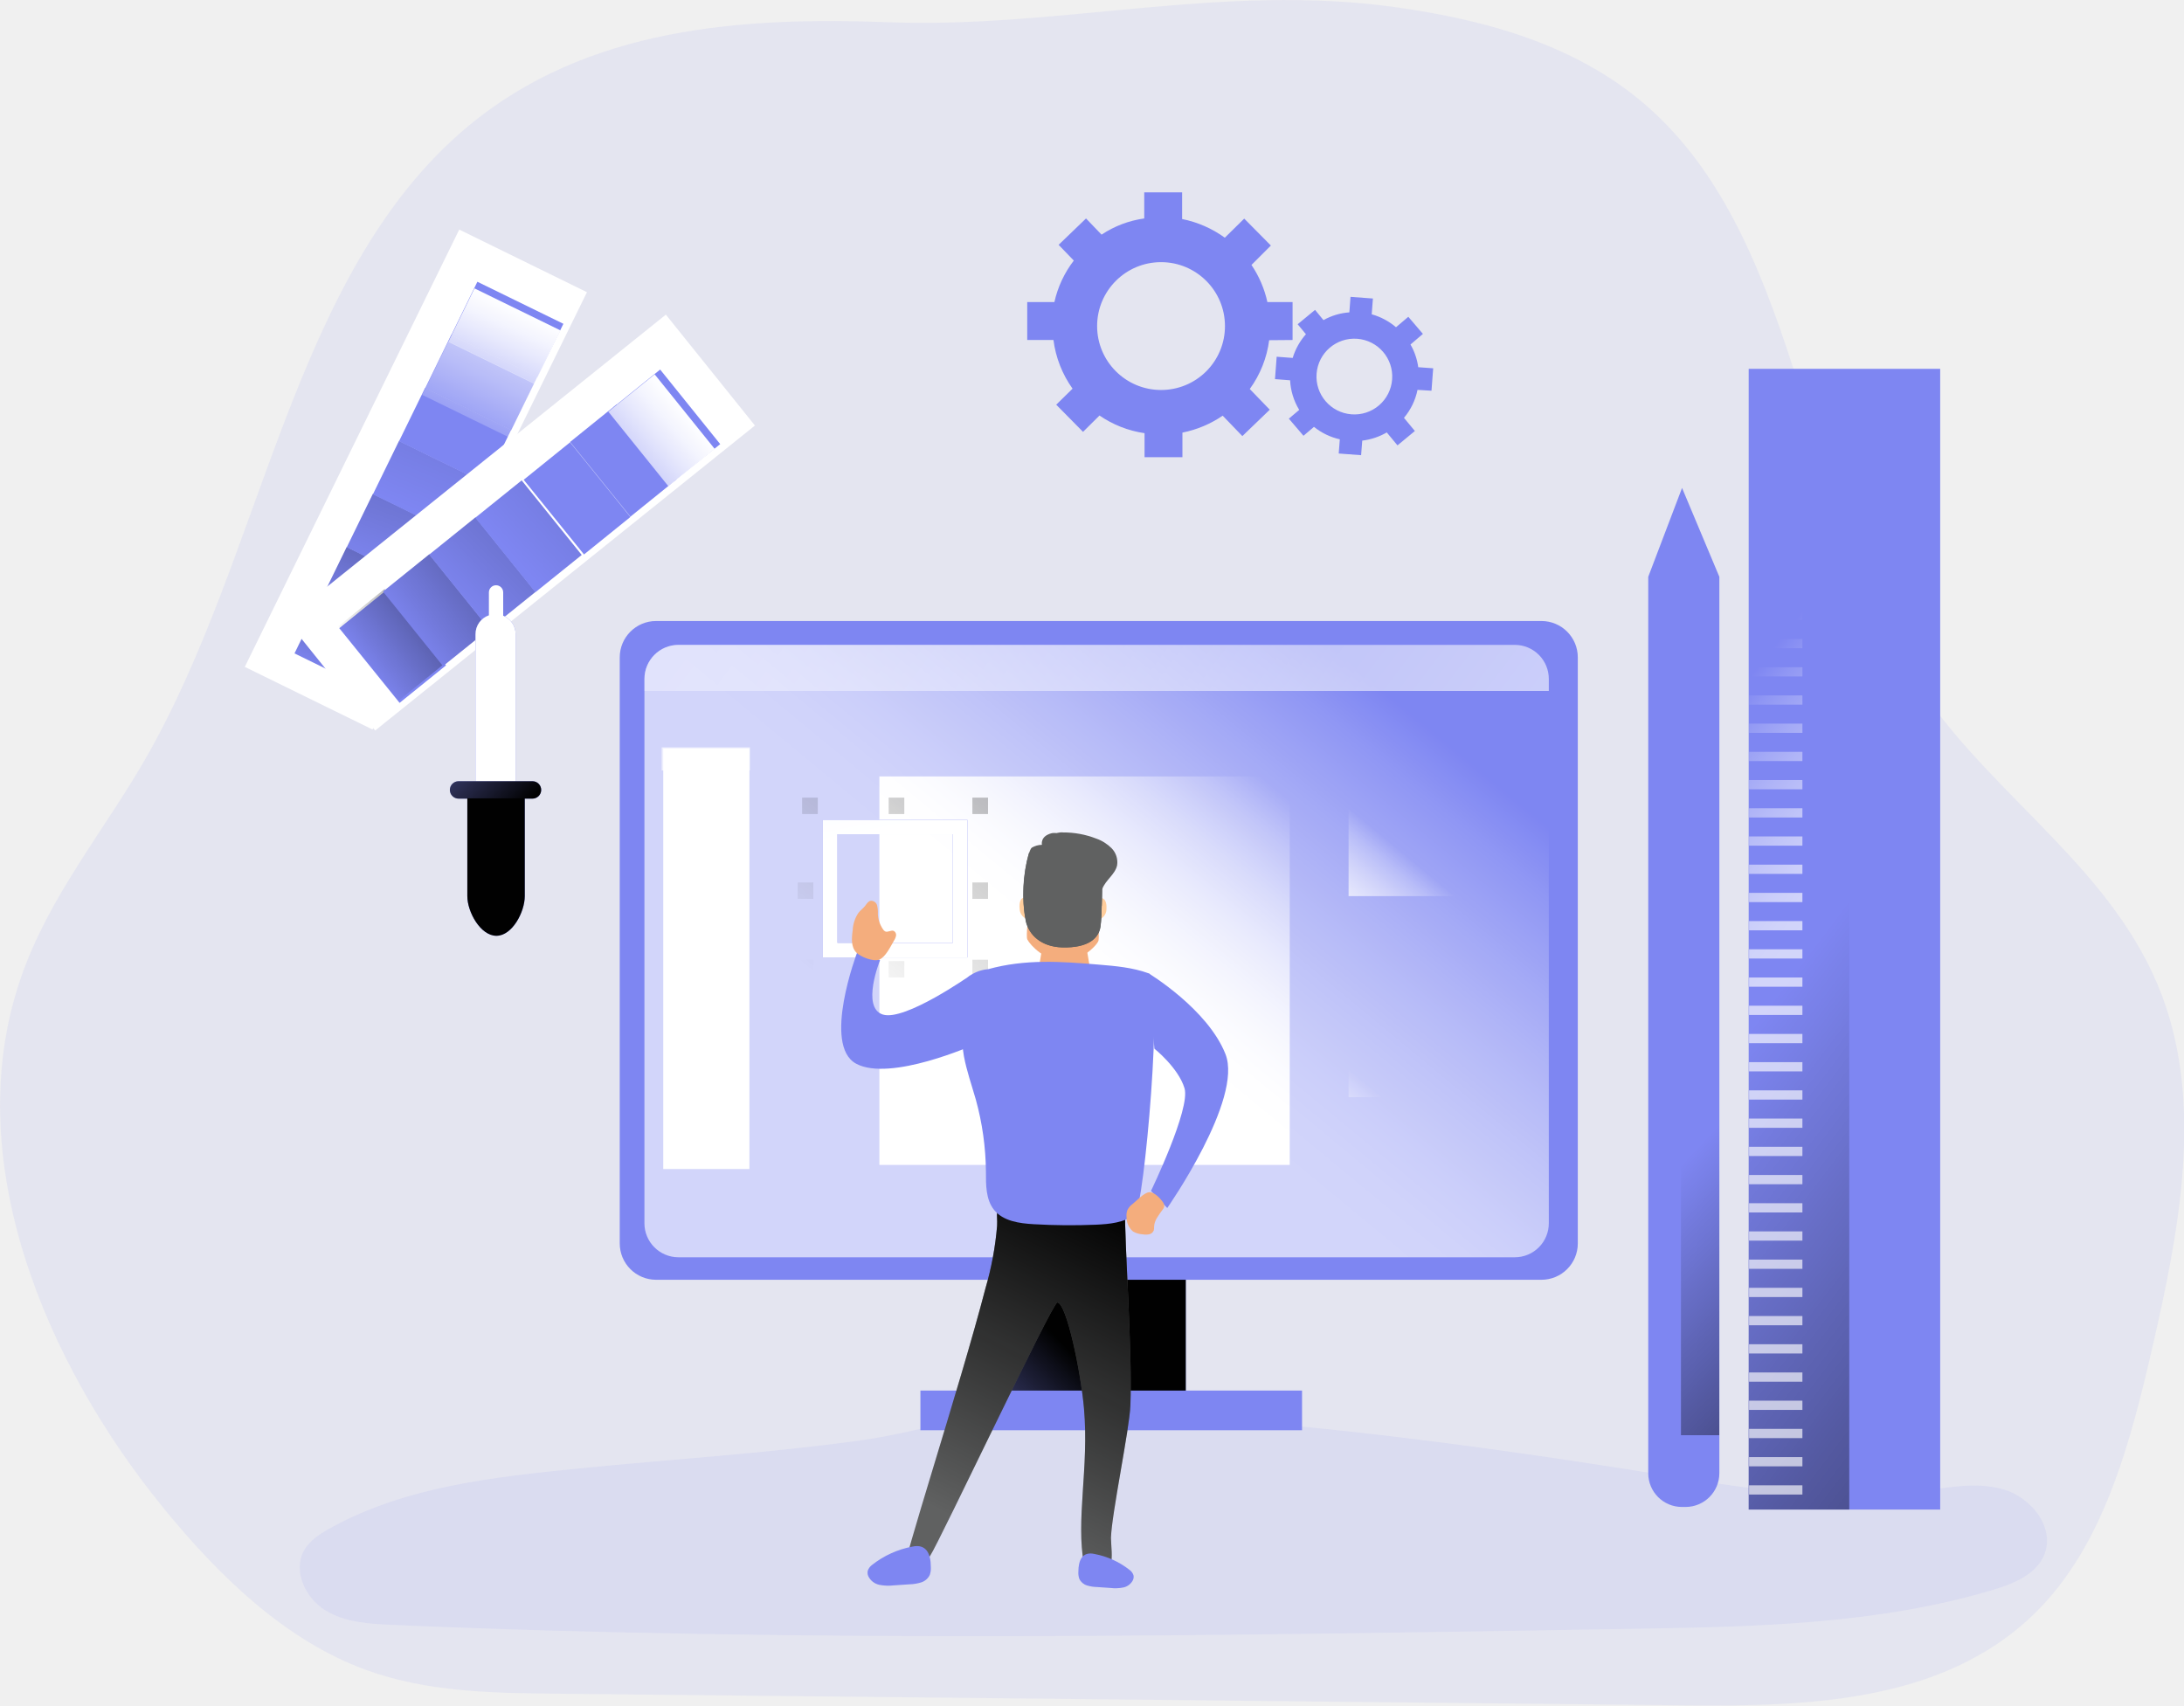
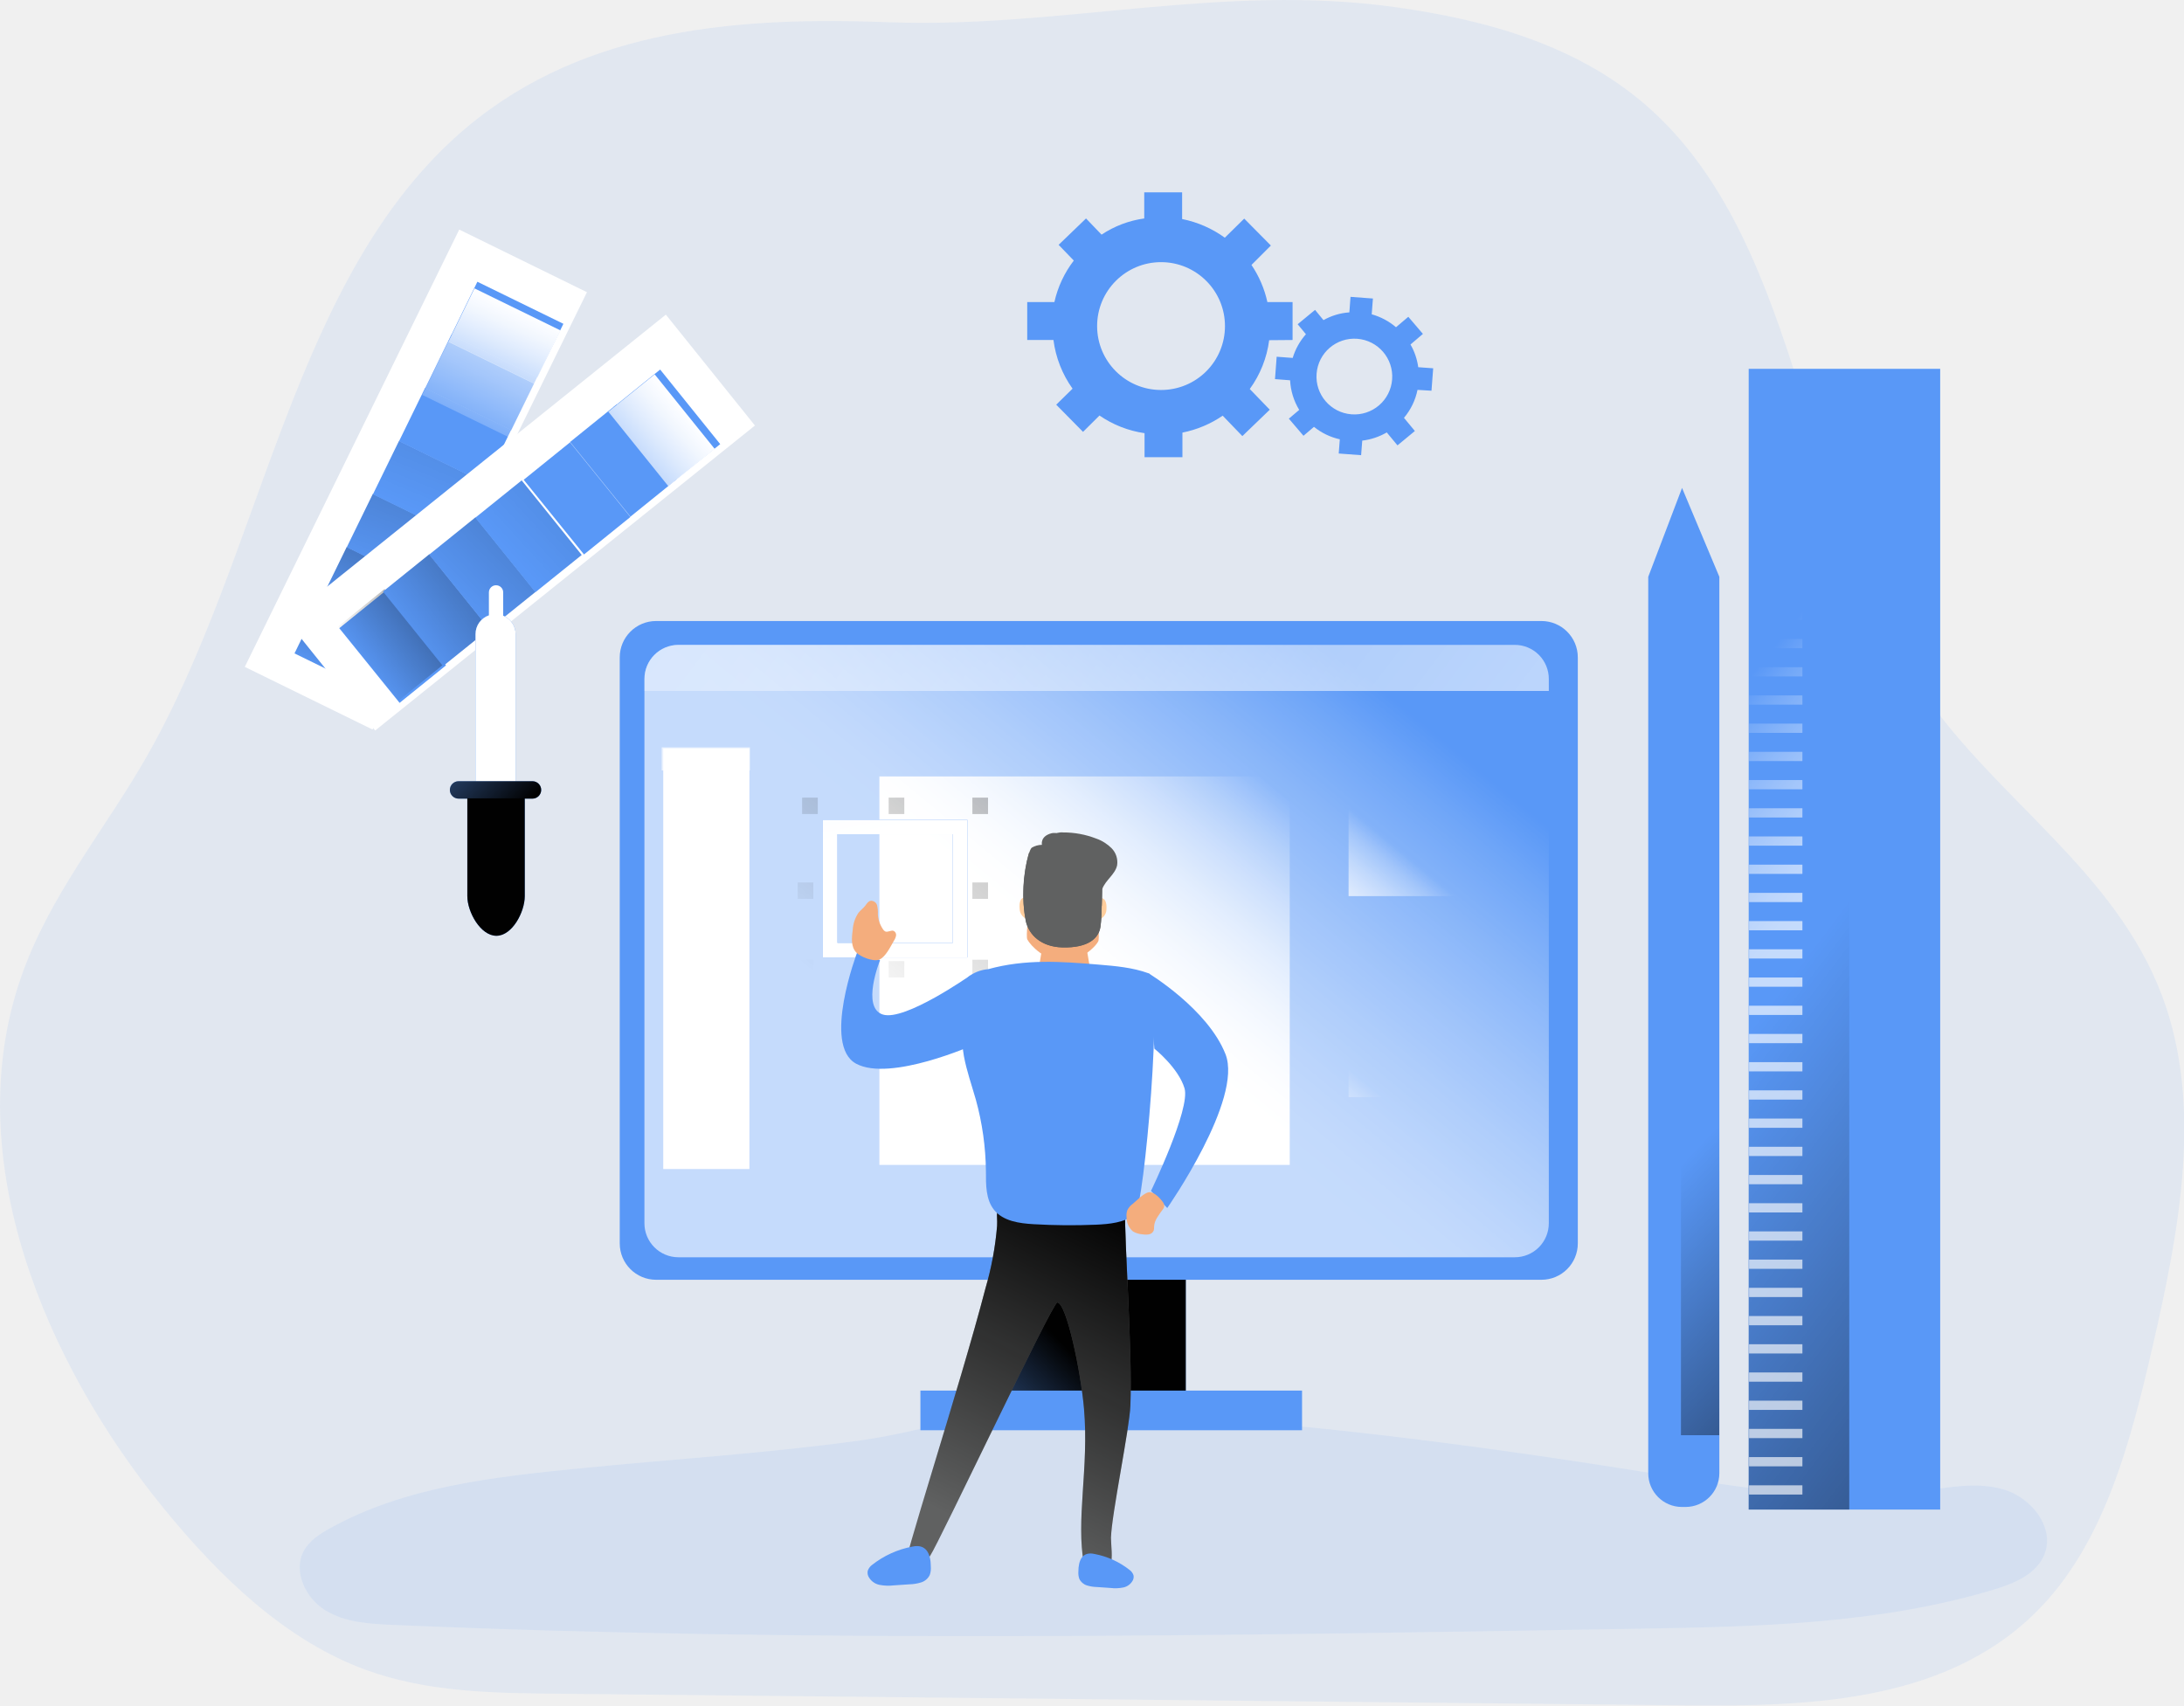
<svg xmlns="http://www.w3.org/2000/svg" xmlns:xlink="http://www.w3.org/1999/xlink" data-name="Layer 1" viewBox="0 0 562.72 439.42">
  <defs>
    <linearGradient id="a" x1="91.19" y1="302.68" x2="146" y2="261.27" gradientTransform="rotate(38.84 242.587 236.49)" gradientUnits="userSpaceOnUse">
      <stop offset="0" stop-color="#010101" stop-opacity="0" />
      <stop offset=".95" stop-color="#010101" />
    </linearGradient>
    <linearGradient id="d" x1="101.96" y1="293.8" x2="180.55" y2="236.35" gradientTransform="rotate(38.84 257.776 217.566)" xlink:href="#a" />
    <linearGradient id="e" x1="114.75" y1="285.62" x2="230.53" y2="172.13" gradientTransform="rotate(38.84 272.97 198.656)" xlink:href="#a" />
    <linearGradient id="c" x1="129.85" y1="272.66" x2="302.91" y2="113.71" gradientTransform="rotate(38.84 288.164 179.745)" gradientUnits="userSpaceOnUse">
      <stop offset="0" stop-color="#010101" stop-opacity="0" />
      <stop offset=".36" stop-color="#010101" stop-opacity=".36" />
      <stop offset=".95" stop-color="#010101" />
    </linearGradient>
    <linearGradient id="b" x1="144.04" y1="261.09" x2="243.17" y2="179.94" gradientTransform="rotate(38.84 316.801 144.329)" gradientUnits="userSpaceOnUse">
      <stop offset="0" stop-color="#fff" stop-opacity="0" />
      <stop offset=".07" stop-color="#fff" stop-opacity=".22" />
      <stop offset=".16" stop-color="#fff" stop-opacity=".45" />
      <stop offset=".25" stop-color="#fff" stop-opacity=".65" />
      <stop offset=".33" stop-color="#fff" stop-opacity=".8" />
      <stop offset=".4" stop-color="#fff" stop-opacity=".91" />
      <stop offset=".46" stop-color="#fff" stop-opacity=".98" />
      <stop offset=".51" stop-color="#fff" />
    </linearGradient>
    <linearGradient id="f" x1="149.21" y1="257.97" x2="203.49" y2="211.09" gradientTransform="rotate(38.84 331.99 125.404)" xlink:href="#b" />
    <linearGradient id="g" x1="281.09" y1="352.88" x2="288.14" y2="293.67" xlink:href="#a" />
    <linearGradient id="h" x1="286.55" y1="163.37" x2="283.73" y2="377.68" xlink:href="#b" />
    <linearGradient id="i" x1="281.79" y1="345.2" x2="284.96" y2="409.44" xlink:href="#a" />
    <linearGradient id="j" x1="423.51" y1="258.04" x2="567.32" y2="269.67" xlink:href="#a" />
    <linearGradient id="k" x1="427.71" y1="137.08" x2="442.37" y2="138.14" xlink:href="#b" />
    <linearGradient id="l" x1="431.4" y1="129.69" x2="436.47" y2="130.05" xlink:href="#a" />
    <linearGradient id="m" x1="433.31" y1="357" x2="434.11" y2="388.72" xlink:href="#a" />
    <linearGradient id="n" x1="447.88" y1="393.39" x2="415.89" y2="424.05" xlink:href="#a" />
    <linearGradient id="o" x1="426.59" y1="242.89" x2="681.94" y2="234.96" xlink:href="#a" />
    <linearGradient id="p" x1="442.96" y1="100.87" x2="543.64" y2="97.74" xlink:href="#b" />
    <linearGradient id="q" x1="442.96" y1="108.14" x2="543.64" y2="105.01" xlink:href="#b" />
    <linearGradient id="r" x1="442.96" y1="115.41" x2="543.64" y2="112.28" xlink:href="#b" />
    <linearGradient id="s" x1="442.96" y1="122.68" x2="543.64" y2="119.55" xlink:href="#b" />
    <linearGradient id="t" x1="442.96" y1="129.95" x2="543.64" y2="126.82" xlink:href="#b" />
    <linearGradient id="u" x1="442.96" y1="137.21" x2="543.64" y2="134.09" xlink:href="#b" />
    <linearGradient id="v" x1="442.96" y1="144.48" x2="543.64" y2="141.36" xlink:href="#b" />
    <linearGradient id="w" x1="442.96" y1="151.75" x2="543.64" y2="148.63" xlink:href="#b" />
    <linearGradient id="x" x1="442.96" y1="159.02" x2="543.64" y2="155.9" xlink:href="#b" />
    <linearGradient id="y" x1="442.96" y1="166.29" x2="543.64" y2="163.16" xlink:href="#b" />
    <linearGradient id="z" x1="442.96" y1="173.56" x2="543.64" y2="170.43" xlink:href="#b" />
    <linearGradient id="A" x1="442.96" y1="180.83" x2="543.64" y2="177.7" xlink:href="#b" />
    <linearGradient id="B" x1="442.96" y1="188.1" x2="543.64" y2="184.97" xlink:href="#b" />
    <linearGradient id="C" x1="442.96" y1="195.37" x2="543.64" y2="192.24" xlink:href="#b" />
    <linearGradient id="D" x1="442.96" y1="202.64" x2="543.64" y2="199.51" xlink:href="#b" />
    <linearGradient id="E" x1="442.96" y1="209.91" x2="543.64" y2="206.78" xlink:href="#b" />
    <linearGradient id="F" x1="442.96" y1="217.18" x2="543.64" y2="214.05" xlink:href="#b" />
    <linearGradient id="G" x1="442.96" y1="224.45" x2="543.64" y2="221.32" xlink:href="#b" />
    <linearGradient id="H" x1="442.96" y1="231.71" x2="543.64" y2="228.59" xlink:href="#b" />
    <linearGradient id="I" x1="442.96" y1="238.98" x2="543.64" y2="235.86" xlink:href="#b" />
    <linearGradient id="J" x1="442.96" y1="246.25" x2="543.64" y2="243.13" xlink:href="#b" />
    <linearGradient id="K" x1="442.96" y1="253.52" x2="543.64" y2="250.4" xlink:href="#b" />
    <linearGradient id="L" x1="442.96" y1="260.79" x2="543.64" y2="257.67" xlink:href="#b" />
    <linearGradient id="M" x1="442.96" y1="268.06" x2="543.64" y2="264.93" xlink:href="#b" />
    <linearGradient id="N" x1="442.96" y1="275.33" x2="543.64" y2="272.2" xlink:href="#b" />
    <linearGradient id="O" x1="442.96" y1="282.6" x2="543.64" y2="279.47" xlink:href="#b" />
    <linearGradient id="P" x1="442.96" y1="289.87" x2="543.64" y2="286.74" xlink:href="#b" />
    <linearGradient id="Q" x1="442.96" y1="297.14" x2="543.64" y2="294.01" xlink:href="#b" />
    <linearGradient id="R" x1="442.96" y1="304.41" x2="543.64" y2="301.28" xlink:href="#b" />
    <linearGradient id="S" x1="442.96" y1="311.68" x2="543.64" y2="308.55" xlink:href="#b" />
    <linearGradient id="T" x1="442.96" y1="318.95" x2="543.64" y2="315.82" xlink:href="#b" />
    <linearGradient id="U" x1="442.96" y1="326.22" x2="543.64" y2="323.09" xlink:href="#b" />
    <linearGradient id="V" x1="442.96" y1="333.48" x2="543.64" y2="330.36" xlink:href="#b" />
    <linearGradient id="W" x1="442.96" y1="340.75" x2="543.64" y2="337.63" xlink:href="#b" />
    <linearGradient id="X" x1="442.96" y1="348.02" x2="543.64" y2="344.9" xlink:href="#b" />
    <linearGradient id="Y" x1="442.96" y1="355.29" x2="543.64" y2="352.17" xlink:href="#b" />
    <linearGradient id="Z" x1="442.96" y1="362.56" x2="543.64" y2="359.44" xlink:href="#b" />
    <linearGradient id="aa" x1="442.96" y1="369.83" x2="543.64" y2="366.7" xlink:href="#b" />
    <linearGradient id="ab" x1="442.96" y1="377.1" x2="543.64" y2="373.97" xlink:href="#b" />
    <linearGradient id="ac" x1="442.96" y1="384.37" x2="543.64" y2="381.24" xlink:href="#b" />
    <linearGradient id="ad" x1="39.44" y1="206.38" x2="1737.77" y2="153.63" xlink:href="#b" />
    <linearGradient id="ae" x1="180.65" y1="162.61" x2="183.82" y2="361.93" xlink:href="#b" />
    <linearGradient id="af" x1="280.34" y1="181.75" x2="278.56" y2="317.15" xlink:href="#b" />
    <linearGradient id="ag" x1="252.08" y1="269.03" x2="258.77" y2="-2.71" xlink:href="#a" />
    <linearGradient id="ah" x1="251.59" y1="269.02" x2="258.28" y2="-2.72" xlink:href="#a" />
    <linearGradient id="ai" x1="207.09" y1="267.92" x2="213.79" y2="-3.82" xlink:href="#a" />
    <linearGradient id="aj" x1="206.6" y1="267.91" x2="213.3" y2="-3.83" xlink:href="#a" />
    <linearGradient id="ak" x1="251.05" y1="269.01" x2="257.75" y2="-2.73" xlink:href="#a" />
    <linearGradient id="al" x1="207.2" y1="267.93" x2="213.89" y2="-3.81" xlink:href="#a" />
    <linearGradient id="am" x1="229.48" y1="268.47" x2="236.18" y2="-3.26" xlink:href="#a" />
    <linearGradient id="an" x1="230.52" y1="268.5" x2="237.22" y2="-3.24" xlink:href="#a" />
    <linearGradient id="ao" x1="227.11" y1="250.42" x2="344.74" y2="348.22" xlink:href="#b" />
    <linearGradient id="ap" x1="371.69" y1="174.65" x2="370.84" y2="238.96" xlink:href="#b" />
    <linearGradient id="aq" x1="371.69" y1="226.46" x2="370.84" y2="290.77" xlink:href="#b" />
    <linearGradient id="ar" x1="181.92" y1="191.35" x2="181.81" y2="199.68" xlink:href="#b" />
    <linearGradient id="as" x1="95.3" y1="199.15" x2="150.1" y2="157.73" gradientTransform="rotate(38.84 103.064 193.244)" xlink:href="#a" />
    <linearGradient id="at" x1="106.06" y1="190.27" x2="184.66" y2="132.82" gradientTransform="rotate(38.84 114.952 183.727)" xlink:href="#a" />
    <linearGradient id="au" x1="118.85" y1="182.09" x2="234.63" y2="68.6" gradientTransform="rotate(38.84 126.846 174.224)" xlink:href="#a" />
    <linearGradient id="av" x1="133.96" y1="169.13" x2="307.01" y2="10.17" gradientTransform="rotate(38.84 138.734 164.707)" xlink:href="#c" />
    <linearGradient id="aw" x1="148.35" y1="128.74" x2="232.52" y2="59.83" xlink:href="#b" />
    <linearGradient id="ax" x1="153.32" y1="154.43" x2="207.59" y2="107.56" gradientTransform="rotate(38.84 173.018 137.393)" xlink:href="#b" />
    <linearGradient id="ay" x1="126.16" y1="213.1" x2="144.93" y2="213.63" xlink:href="#b" />
    <linearGradient id="az" x1="103.09" y1="200.75" x2="151.73" y2="206.3" xlink:href="#a" />
    <linearGradient id="aA" x1="103.9" y1="246.5" x2="151.95" y2="251.98" xlink:href="#a" />
    <linearGradient id="aB" x1="266.18" y1="394.35" x2="246.09" y2="300.95" xlink:href="#a" />
    <linearGradient id="aC" x1="301.35" y1="376.83" x2="220.46" y2="443.97" xlink:href="#a" />
  </defs>
-   <path d="M120.25 32.82c-45.3 38.05-52.32 110-83 163.08-10.68 18.47-24.48 35-31.68 55.49-16.53 46.9 6.22 100.1 36.67 137.35 14.52 17.77 31.48 34.05 52 41.54 15.78 5.76 32.7 6 49.31 6.15l291 3c32.49.33 68.59-.86 91.95-26 16.1-17.31 22.64-42.59 28.19-66.72 6.82-29.65 13-61.85 2.39-90.09-12.12-32.31-42.77-50.62-61.81-78.5-30.9-45.17-30.19-113.49-69.54-149.55-18.37-16.83-42.61-23.43-66.23-26.73-44.53-6.23-86.71 5.53-130.44 3.89-37.38-1.4-77.8 1.04-108.81 27.09z" fill="#7e86f2" opacity=".1" style="isolation:isolate" />
-   <path d="M149.51 378.36c-22.16 2.21-45 4.64-64.5 15.45-2.61 1.45-5.26 3.16-6.7 5.77-2.89 5.25.39 12.17 5.48 15.33s11.37 3.52 17.36 3.78c106.66 4.61 213.48 2.8 320.23 1 31-.52 62.49-1.12 92.2-10.05 5.34-1.6 11.21-4 13.22-9.23 2.63-6.84-3.37-14.42-10.37-16.55s-14.47-.54-21.71.39c-25.14 3.23-50.5-1.71-75.53-5.66-49-7.72-99.84-14-149.47-15.17-16.92-.39-31.37 5.43-47.93 7.73-23.91 3.34-48.24 4.81-72.28 7.21z" fill="#7e86f2" opacity=".1" style="isolation:isolate" />
+   <path d="M120.25 32.82c-45.3 38.05-52.32 110-83 163.08-10.68 18.47-24.48 35-31.68 55.49-16.53 46.9 6.22 100.1 36.67 137.35 14.52 17.77 31.48 34.05 52 41.54 15.78 5.76 32.7 6 49.31 6.15l291 3c32.49.33 68.59-.86 91.95-26 16.1-17.31 22.64-42.59 28.19-66.72 6.82-29.65 13-61.85 2.39-90.09-12.12-32.31-42.77-50.62-61.81-78.5-30.9-45.17-30.19-113.49-69.54-149.55-18.37-16.83-42.61-23.43-66.23-26.73-44.53-6.23-86.71 5.53-130.44 3.89-37.38-1.4-77.8 1.04-108.81 27.09z" fill="#5998f7" opacity=".1" style="isolation:isolate" />
+   <path d="M149.51 378.36c-22.16 2.21-45 4.64-64.5 15.45-2.61 1.45-5.26 3.16-6.7 5.77-2.89 5.25.39 12.17 5.48 15.33s11.37 3.52 17.36 3.78c106.66 4.61 213.48 2.8 320.23 1 31-.52 62.49-1.12 92.2-10.05 5.34-1.6 11.21-4 13.22-9.23 2.63-6.84-3.37-14.42-10.37-16.55s-14.47-.54-21.71.39c-25.14 3.23-50.5-1.71-75.53-5.66-49-7.72-99.84-14-149.47-15.17-16.92-.39-31.37 5.43-47.93 7.73-23.91 3.34-48.24 4.81-72.28 7.21z" fill="#5998f7" opacity=".1" style="isolation:isolate" />
  <path fill="#fff" d="M63.074 171.84l55.251-112.683 32.907 16.135-55.251 112.683z" />
-   <path fill="#7e86f2" d="M75.879 168.367l6.732-13.772 22.164 10.834-6.732 13.772z" />
+   <path fill="#5998f7" d="M75.879 168.367l6.732-13.772 22.164 10.834-6.732 13.772z" />
  <path transform="rotate(-63.95 70.385 182.216)" fill="url(#a)" d="M85.24 181.07h15.33v24.67H85.24z" />
-   <path fill="#7e86f2" d="M82.612 154.702l6.732-13.773 22.164 10.834-6.732 13.773z" />
+   <path fill="#5998f7" d="M82.612 154.702l6.732-13.773 22.164 10.834-6.732 13.773z" />
  <path transform="rotate(-63.95 77.113 168.551)" fill="url(#d)" d="M91.97 167.41h15.33v24.67H91.97z" />
-   <path fill="#7e86f2" d="M89.336 141.033l6.733-13.773 22.163 10.834-6.732 13.773z" />
+   <path fill="#5998f7" d="M89.336 141.033l6.733-13.773 22.163 10.834-6.732 13.773z" />
  <path transform="rotate(-63.95 83.84 154.886)" fill="url(#e)" d="M98.7 153.74h15.33v24.67H98.7z" />
-   <path fill="#7e86f2" d="M96.08 127.377l6.732-13.772 22.164 10.834-6.733 13.772z" />
+   <path fill="#5998f7" d="M96.08 127.377l6.732-13.772 22.164 10.834-6.733 13.772z" />
  <path transform="rotate(-63.95 90.58 141.218)" fill="url(#c)" d="M105.43 140.08h15.33v24.67h-15.33z" />
-   <path fill="#7e86f2" d="M102.808 113.699l6.732-13.773 22.164 10.834-6.732 13.773z" />
-   <path fill="#7e86f2" d="M109.541 100.044l6.733-13.773 22.163 10.834-6.732 13.773z" />
-   <path fill="#7e86f2" d="M116.266 86.374l6.732-13.773 22.164 10.834-6.733 13.773z" />
+   <path fill="#5998f7" d="M102.808 113.699l6.732-13.773 22.164 10.834-6.732 13.773z" />
+   <path fill="#5998f7" d="M109.541 100.044l6.733-13.773 22.163 10.834-6.732 13.773z" />
+   <path fill="#5998f7" d="M116.266 86.374l6.732-13.773 22.164 10.834-6.733 13.773z" />
  <path transform="rotate(-63.95 103.288 115.602)" fill="url(#b)" d="M118.14 114.46h15.33v24.67h-15.33z" />
  <path transform="rotate(-63.95 110.015 101.937)" fill="url(#f)" d="M124.88 100.8h15.33v24.67h-15.33z" />
-   <path fill="#7e86f2" d="M259 323.78h46.52v38.42H259z" />
+   <path fill="#5998f7" d="M259 323.78h46.52v38.42H259z" />
  <path fill="url(#g)" d="M259 323.78h46.52v38.42H259z" />
-   <rect x="159.68" y="160.02" width="246.85" height="169.75" rx="9.37" fill="#7e86f2" />
+   <rect x="159.68" y="160.02" width="246.85" height="169.75" rx="9.37" fill="#5998f7" />
  <path d="M401.63 201.47v140.22a8.76 8.76 0 01-8.75 8.79H177.36a8.77 8.77 0 01-8.75-8.79V201.47a8.77 8.77 0 018.75-8.79h215.52a8.76 8.76 0 018.75 8.79z" transform="translate(-2.57 -26.51)" opacity=".65" fill="url(#h)" />
-   <path fill="#7e86f2" d="M237.15 358.32h98.33v10.22h-98.33z" />
+   <path fill="#5998f7" d="M237.15 358.32h98.33v10.22h-98.33z" />
  <path fill="url(#i)" d="M259.05 353.03h46.52v5.42h-46.52z" />
-   <path d="M333.04 87.61v-9.77h-6.49a27.65 27.65 0 00-4.1-9.57l5-5-6.87-6.94-5 4.92a28.07 28.07 0 00-11-4.81v-6.87h-9.76v6.72a26.45 26.45 0 00-11 4.17l-4-4.17-7.06 6.8 3.91 4.05a27.36 27.36 0 00-5 10.7h-7v9.77h6.76a27.6 27.6 0 004.92 12.54l-4.21 4.13 6.91 7 4.24-4.21a27.44 27.44 0 0011.61 4.55v6.19h9.76v-6.34a28 28 0 0010.37-4.36l5.07 5.26 7.06-6.8-5.15-5.33a27.36 27.36 0 005-12.58zm-33.91 12.88a16.47 16.47 0 1116.49-16.45 16.44 16.44 0 01-16.49 16.45z" fill="#7e86f2" />
-   <path d="M368.83 100.68l.44-5.78-3.85-.28a16.11 16.11 0 00-2-5.85l3.2-2.73-3.76-4.41-3.17 2.69a16.48 16.48 0 00-6.26-3.33l.31-4.07-5.77-.43-.3 4a15.8 15.8 0 00-6.67 2l-2.17-2.64-4.48 3.7 2.13 2.57a16.34 16.34 0 00-3.41 6.11l-4.13-.31-.43 5.77 3.89.3a16.31 16.31 0 002.35 7.63l-2.67 2.26 3.77 4.41 2.7-2.3a16.27 16.27 0 006.66 3.21l-.28 3.66 5.77.43.29-3.75a16.64 16.64 0 006.32-2.11l2.76 3.33 4.48-3.7-2.81-3.39a16.16 16.16 0 003.49-7.21zm-20.62 6.08a9.76 9.76 0 1110.48-9 9.74 9.74 0 01-10.48 9zM443 148.63v231a8.71 8.71 0 01-8.68 8.68h-1a8.68 8.68 0 01-8.64-8.68v-231l8.71-22.9z" fill="#7e86f2" />
+   <path d="M333.04 87.61v-9.77h-6.49a27.65 27.65 0 00-4.1-9.57l5-5-6.87-6.94-5 4.92a28.07 28.07 0 00-11-4.81v-6.87h-9.76v6.72a26.45 26.45 0 00-11 4.17l-4-4.17-7.06 6.8 3.91 4.05a27.36 27.36 0 00-5 10.7h-7v9.77h6.76a27.6 27.6 0 004.92 12.54l-4.21 4.13 6.91 7 4.24-4.21a27.44 27.44 0 0011.61 4.55v6.19h9.76v-6.34a28 28 0 0010.37-4.36l5.07 5.26 7.06-6.8-5.15-5.33a27.36 27.36 0 005-12.58zm-33.91 12.88a16.47 16.47 0 1116.49-16.45 16.44 16.44 0 01-16.49 16.45z" fill="#5998f7" />
+   <path d="M368.83 100.68l.44-5.78-3.85-.28a16.11 16.11 0 00-2-5.85l3.2-2.73-3.76-4.41-3.17 2.69a16.48 16.48 0 00-6.26-3.33l.31-4.07-5.77-.43-.3 4a15.8 15.8 0 00-6.67 2l-2.17-2.64-4.48 3.7 2.13 2.57a16.34 16.34 0 00-3.41 6.11l-4.13-.31-.43 5.77 3.89.3a16.31 16.31 0 002.35 7.63l-2.67 2.26 3.77 4.41 2.7-2.3a16.27 16.27 0 006.66 3.21l-.28 3.66 5.77.43.29-3.75a16.64 16.64 0 006.32-2.11l2.76 3.33 4.48-3.7-2.81-3.39a16.16 16.16 0 003.49-7.21zm-20.62 6.08a9.76 9.76 0 1110.48-9 9.74 9.74 0 01-10.48 9zM443 148.63v231a8.71 8.71 0 01-8.68 8.68h-1a8.68 8.68 0 01-8.64-8.68v-231l8.71-22.9z" fill="#5998f7" />
  <path fill="url(#j)" d="M433.11 148.61h9.87v221.21h-9.87z" />
  <path opacity=".65" fill="url(#k)" d="M443.07 148.97l-18.4-.34 5.67-14.91 3.04-8 3.34 8 6.35 15.25z" />
  <path fill="url(#l)" d="M436.72 133.72h-6.38l3.04-8 3.34 8z" />
  <path fill="url(#m)" d="M424.26 366.12h18.77v7.93h-18.77z" />
  <path d="M445.57 399v7.17a8.71 8.71 0 01-8.68 8.68h-1a8.68 8.68 0 01-8.64-8.68V399z" transform="translate(-2.57 -26.51)" fill="url(#n)" />
-   <path fill="#7e86f2" d="M450.56 95.04h49.34v293.94h-49.34z" />
+   <path fill="#5998f7" d="M450.56 95.04h49.34v293.94h-49.34z" />
  <path fill="url(#o)" d="M450.56 94.51h25.91v294.47h-25.91z" />
  <path opacity=".65" fill="url(#p)" d="M450.65 99.23h13.75v2.38h-13.75z" />
  <path opacity=".65" fill="url(#q)" d="M450.65 106.5h13.75v2.38h-13.75z" />
  <path opacity=".65" fill="url(#r)" d="M450.65 113.76h13.75v2.38h-13.75z" />
  <path opacity=".65" fill="url(#s)" d="M450.65 121.03h13.75v2.38h-13.75z" />
  <path opacity=".65" fill="url(#t)" d="M450.65 128.3h13.75v2.38h-13.75z" />
  <path opacity=".65" fill="url(#u)" d="M450.65 135.57h13.75v2.38h-13.75z" />
  <path opacity=".65" fill="url(#v)" d="M450.65 142.84h13.75v2.38h-13.75z" />
  <path opacity=".65" fill="url(#w)" d="M450.65 150.11h13.75v2.38h-13.75z" />
  <path opacity=".65" fill="url(#x)" d="M450.65 157.38h13.75v2.38h-13.75z" />
  <path opacity=".65" fill="url(#y)" d="M450.65 164.65h13.75v2.38h-13.75z" />
  <path opacity=".65" fill="url(#z)" d="M450.65 171.92h13.75v2.38h-13.75z" />
  <path opacity=".65" fill="url(#A)" d="M450.65 179.19h13.75v2.38h-13.75z" />
  <path opacity=".65" fill="url(#B)" d="M450.65 186.46h13.75v2.38h-13.75z" />
  <path opacity=".65" fill="url(#C)" d="M450.65 193.73h13.75v2.38h-13.75z" />
  <path opacity=".65" fill="url(#D)" d="M450.65 201h13.75v2.38h-13.75z" />
  <path opacity=".65" fill="url(#E)" d="M450.65 208.27h13.75v2.38h-13.75z" />
  <path opacity=".65" fill="url(#F)" d="M450.65 215.53h13.75v2.38h-13.75z" />
  <path opacity=".65" fill="url(#G)" d="M450.65 222.8h13.75v2.38h-13.75z" />
  <path opacity=".65" fill="url(#H)" d="M450.65 230.07h13.75v2.38h-13.75z" />
  <path opacity=".65" fill="url(#I)" d="M450.65 237.34h13.75v2.38h-13.75z" />
  <path opacity=".65" fill="url(#J)" d="M450.65 244.61h13.75v2.38h-13.75z" />
  <path opacity=".65" fill="url(#K)" d="M450.65 251.88h13.75v2.38h-13.75z" />
  <path opacity=".65" fill="url(#L)" d="M450.65 259.15h13.75v2.38h-13.75z" />
  <path opacity=".65" fill="url(#M)" d="M450.65 266.42h13.75v2.38h-13.75z" />
  <path opacity=".65" fill="url(#N)" d="M450.65 273.69h13.75v2.38h-13.75z" />
  <path opacity=".65" fill="url(#O)" d="M450.65 280.96h13.75v2.38h-13.75z" />
  <path opacity=".65" fill="url(#P)" d="M450.65 288.23h13.75v2.38h-13.75z" />
  <path opacity=".65" fill="url(#Q)" d="M450.65 295.5h13.75v2.38h-13.75z" />
  <path opacity=".65" fill="url(#R)" d="M450.65 302.77h13.75v2.38h-13.75z" />
  <path opacity=".65" fill="url(#S)" d="M450.65 310.04h13.75v2.38h-13.75z" />
  <path opacity=".65" fill="url(#T)" d="M450.65 317.3h13.75v2.38h-13.75z" />
  <path opacity=".65" fill="url(#U)" d="M450.65 324.57h13.75v2.38h-13.75z" />
  <path opacity=".65" fill="url(#V)" d="M450.65 331.84h13.75v2.38h-13.75z" />
  <path opacity=".65" fill="url(#W)" d="M450.65 339.11h13.75v2.38h-13.75z" />
  <path opacity=".65" fill="url(#X)" d="M450.65 346.38h13.75v2.38h-13.75z" />
  <path opacity=".65" fill="url(#Y)" d="M450.65 353.65h13.75v2.38h-13.75z" />
  <path opacity=".65" fill="url(#Z)" d="M450.65 360.92h13.75v2.38h-13.75z" />
  <path opacity=".65" fill="url(#aa)" d="M450.65 368.19h13.75v2.38h-13.75z" />
  <path opacity=".65" fill="url(#ab)" d="M450.65 375.46h13.75v2.38h-13.75z" />
  <path opacity=".65" fill="url(#ac)" d="M450.65 382.73h13.75v2.38h-13.75z" />
  <path d="M401.63 201.47v3.08h-233v-3.08a8.77 8.77 0 018.75-8.79h215.5a8.76 8.76 0 018.75 8.79z" transform="translate(-2.57 -26.51)" fill="url(#ad)" />
  <path fill="url(#ae)" d="M170.89 192.85h22.2v108.38h-22.2z" />
  <path fill="url(#af)" d="M226.58 200.07h105.73v100.1H226.58z" />
  <path fill="url(#ag)" d="M250.54 247.3h4.03v4.23h-4.03z" />
  <path fill="url(#ah)" d="M250.54 227.39h4.03v4.23h-4.03z" />
  <path fill="url(#ai)" d="M205.53 247.3h4.03v4.23h-4.03z" />
  <path fill="url(#aj)" d="M205.53 227.39h4.03v4.23h-4.03z" />
  <path fill="url(#ak)" d="M250.54 205.53h4.03v4.23h-4.03z" />
  <path fill="url(#al)" d="M206.67 205.53h4.03v4.23h-4.03z" />
  <path fill="url(#am)" d="M228.97 205.53H233v4.23h-4.03z" />
  <path fill="url(#an)" d="M228.97 247.65H233v4.23h-4.03z" />
-   <path d="M249.25 246.71h-37.23v-35.47h37.23zm-33.48-3.75h29.73v-28h-29.73z" fill="#7e86f2" />
+   <path d="M249.25 246.71h-37.23v-35.47h37.23zm-33.48-3.75h29.73v-28h-29.73z" fill="#5998f7" />
  <path d="M251.82 273.22h-37.23v-35.47h37.23zm-33.48-3.75h29.73v-28h-29.73z" transform="translate(-2.57 -26.51)" fill="url(#ao)" />
  <path fill="url(#ap)" d="M347.47 183.33h47.58v47.58h-47.58z" />
  <path fill="url(#aq)" d="M347.47 235.14h47.58v47.58h-47.58z" />
  <path opacity=".65" fill="url(#ar)" d="M170.49 192.58h22.73v5.95h-22.73z" />
  <path fill="#fff" d="M73.713 159.66l97.848-78.587 22.95 28.575-97.848 78.587z" />
-   <path fill="#7e86f2" d="M87.414 161.871l11.958-9.658 15.542 19.243-11.958 9.658z" />
+   <path fill="#5998f7" d="M87.414 161.871l11.958-9.658 15.542 19.243-11.958 9.658z" />
  <path transform="rotate(-39 63.709 182.817)" fill="url(#as)" d="M95.4 180.94h15.33v24.67H95.4z" />
-   <path fill="#7e86f2" d="M98.68 152.43l11.94-9.614 15.472 19.215-11.94 9.615z" />
+   <path fill="#5998f7" d="M98.68 152.43l11.94-9.614 15.472 19.215-11.94 9.615z" />
  <path transform="rotate(-38.84 76.039 174.141)" fill="url(#at)" d="M107.29 171.43h15.33v24.67h-15.33z" />
-   <path fill="#7e86f2" d="M110.579 142.912l11.94-9.614 15.472 19.215-11.94 9.614z" />
+   <path fill="#5998f7" d="M110.579 142.912l11.94-9.614 15.472 19.215-11.94 9.614z" />
  <path transform="rotate(-38.84 87.94 164.624)" fill="url(#au)" d="M119.19 161.91h15.33v24.67h-15.33z" />
-   <path fill="#7e86f2" d="M122.47 133.4l11.94-9.614L149.882 143l-11.941 9.615z" />
+   <path fill="#5998f7" d="M122.47 133.4l11.94-9.614L149.882 143l-11.941 9.615z" />
  <path transform="rotate(-38.84 99.842 155.107)" fill="url(#av)" d="M131.08 152.39h15.33v24.67h-15.33z" />
-   <path fill="#7e86f2" d="M134.929 123.629l11.957-9.658 15.542 19.243-11.957 9.658zm11.963-9.743l11.958-9.658 15.542 19.242-11.958 9.658z" />
-   <path fill="#7e86f2" d="M158.153 104.84l11.94-9.615 15.472 19.216-11.94 9.614z" />
+   <path fill="#5998f7" d="M134.929 123.629l11.957-9.658 15.542 19.243-11.957 9.658zm11.963-9.743l11.958-9.658 15.542 19.242-11.958 9.658z" />
+   <path fill="#5998f7" d="M158.153 104.84l11.94-9.615 15.472 19.216-11.94 9.614z" />
  <path fill="url(#aw)" d="M172.21 125.32l-10.22 8.02-15.47-19.22 10.22-8.02 15.47 19.22z" />
  <path transform="rotate(-38.84 134.104 127.801)" fill="url(#ax)" d="M165.36 125.08h15.33v24.67h-15.33z" />
-   <path d="M132.85 163.39v59.1h-10.33v-59.1a5.12 5.12 0 013.45-4.84v-5.9a1.84 1.84 0 013.68 0v6a5.15 5.15 0 013.2 4.74z" fill="#7e86f2" />
+   <path d="M132.85 163.39v59.1h-10.33v-59.1a5.12 5.12 0 013.45-4.84v-5.9a1.84 1.84 0 013.68 0v6a5.15 5.15 0 013.2 4.74z" fill="#5998f7" />
  <path d="M135.42 189.9V249h-10.33v-59.1a5.12 5.12 0 013.45-4.84v-5.9a1.84 1.84 0 013.68 0v6a5.15 5.15 0 013.2 4.74z" transform="translate(-2.57 -26.51)" fill="url(#ay)" />
-   <rect x="115.91" y="201.3" width="23.53" height="4.49" rx="2.25" fill="#7e86f2" />
-   <path d="M127.9 241.13c-4.09 0-7.49-6.13-7.49-10.22v-27.09h14.8v27.09c0 4.09-3.23 10.22-7.31 10.22z" fill="#7e86f2" />
+   <rect x="115.91" y="201.3" width="23.53" height="4.49" rx="2.25" fill="#5998f7" />
+   <path d="M127.9 241.13c-4.09 0-7.49-6.13-7.49-10.22v-27.09h14.8v27.09c0 4.09-3.23 10.22-7.31 10.22z" fill="#5998f7" />
  <rect x="115.91" y="201.3" width="23.53" height="4.49" rx="2.25" fill="url(#az)" />
  <path d="M130.47 267.64c-4.09 0-7.49-6.13-7.49-10.22v-25.2h14.8v25.2c0 4.09-3.23 10.22-7.31 10.22z" transform="translate(-2.57 -26.51)" fill="url(#aA)" />
  <path d="M223.43 269.81c-.38-1.95-.62-4.71.11-4.9 1.54-.42-.11 4.9-.11 4.9z" fill="#28353d" />
  <path d="M291.25 362.2c-.23 6-4.85 28.05-5 34.06 0 2 .53 5.07-.11 7-1.32 4.09-6 3.53-6.61 1.12l-.23-1.2c-2.17-11.68 1.32-24.93 0-40.18-.79-9.31-4.47-27.26-6.88-27.38-1.27 0-30.26 61.52-32.78 65.31-1.24 1.91-4.73 1.61-6.42 3.15s14.08-46.64 20.69-72.1a81.06 81.06 0 003-16.11c.18-3.15-.83-4.21 2.06-5.14 2-.64 4.77-.46 6.91-.61 2.33-.18 24-.22 24 1.32-.21 8.36 1.93 36.9 1.37 50.76z" fill="#606161" />
  <path d="M293.82 388.71c-.23 6-4.85 28.05-5 34.06 0 2 .53 5.07-.11 7-1.32 4.09-6 3.53-6.61 1.12l-.23-1.2c-2.17-11.68 1.32-24.93 0-40.18-.79-9.31-4.47-27.26-6.88-27.38-1.27 0-30.26 61.52-32.78 65.31-1.24 1.91-4.73 1.61-6.42 3.15s14.08-46.64 20.69-72.1a81.06 81.06 0 003-16.11c.18-3.15-.83-4.21 2.06-5.14 2-.64 4.77-.46 6.91-.61 2.33-.18 24-.22 24 1.32-.21 8.36 1.93 36.9 1.37 50.76z" transform="translate(-2.57 -26.51)" fill="url(#aB)" />
  <path d="M265.85 234.21c-.18-1.88-1.06-2.9-1.92-2.9s-1.39 1-1.21 2.9a2.87 2.87 0 002.48 2.76c.87 0 .84-.88.65-2.76zm15.96.11c.12-1.88 1-2.9 1.91-2.9s1.5 1 1.36 2.9a2.79 2.79 0 01-2.5 2.75c-.9 0-.91-.87-.77-2.75z" fill="#ffcd9c" />
  <path d="M283.05 242.3c-.12 1-4.25 5.38-8.95 5.38s-8.58-4-9.4-5.6 2.48-22.18 4.39-23.9 9.65-.59 10.3.32c1.56 2.15 4.17 19.81 3.66 23.8z" fill="#f4ad7d" />
  <path d="M281.15 227.11c-.68.32-3.35-6.35-3.91-7.47s-.47-2.27.21-2.59 1.68.34 2.24 1.45 2.13 8.3 1.46 8.61zm-14.39-.5c-.71-.23 1.17-7 1.58-8.17s1.33-1.94 2-1.71.95 1.37.54 2.55-3.45 7.56-4.12 7.33z" fill="#ffcd9c" />
  <path d="M268.93 241.83h10.61l1.59 9.37c-5.78 2.9-9.15 2.58-13.66-.64z" fill="#f4ad7d" />
  <path d="M273.13 243.61c0-.19.38-.35.84-.35s.84.16.84.35-.37.22-.84.22-.84-.02-.84-.22z" fill="#f4ad7d" />
  <path d="M283.53 238.89c.38-2.3 1-18.77-.52-20.95s-10.62-3.59-12-3.25c-3.09.76-2.55 3-2.55 3a5.32 5.32 0 00-2.61.73c-1.06.72-3.29 11.1-1.51 18.95.8 3.53 3.95 6.6 9.39 6.75 6.7.18 9.34-2.38 9.8-5.23z" fill="#606161" />
  <path d="M271.24 215.31a3.57 3.57 0 012.66-.81 23.23 23.23 0 018.52 1.57 10.53 10.53 0 014 2.51 5.16 5.16 0 011.41 4.39c-.5 2.36-3 3.82-3.82 6.09-.66 1.82-.19 3.58-.17 5.41a27.31 27.31 0 01-.32 4.42c-.46 2.85-3.09 5.41-9.84 5.24-5.44-.15-8.59-3.22-9.39-6.75a38.71 38.71 0 01.83-17.62 39.25 39.25 0 008.94 1 38.56 38.56 0 009.47-1.1c.53 3.06.52 9.19.35 13.77" fill="#606161" />
-   <path d="M254.62 249.73a9.94 9.94 0 00-4.62 1.59c-2.37 1.86-2.55 5.33-2.51 8.35a70.57 70.57 0 00.87 12.5c.71 3.79 2 7.43 3.06 11.14a72.14 72.14 0 012.61 18.53c0 3.44-.06 7.22 2.09 9.91 2.35 2.92 6.51 3.49 10.25 3.7 5.31.31 10.64.35 15.95.13 3.56-.16 7.35-.51 10.17-2.69 2.25-1.74 7.52-60.61 3.43-62.1s-8.49-1.87-12.83-2.23c-9.73-.82-18.89-1.47-28.47 1.17z" fill="#7e86f2" />
+   <path d="M254.62 249.73a9.94 9.94 0 00-4.62 1.59c-2.37 1.86-2.55 5.33-2.51 8.35a70.57 70.57 0 00.87 12.5c.71 3.79 2 7.43 3.06 11.14a72.14 72.14 0 012.61 18.53c0 3.44-.06 7.22 2.09 9.91 2.35 2.92 6.51 3.49 10.25 3.7 5.31.31 10.64.35 15.95.13 3.56-.16 7.35-.51 10.17-2.69 2.25-1.74 7.52-60.61 3.43-62.1s-8.49-1.87-12.83-2.23c-9.73-.82-18.89-1.47-28.47 1.17z" fill="#5998f7" />
  <path d="M286.79 398.77c-.52 6.69-1.76 31-1.76 31l-3.16-.11c-2.17-11.68 1.32-24.93 0-40.18-.79-9.31-4.47-27.26-6.88-27.38.72-6 4.77-5.1 4.77-5.1a87.72 87.72 0 017.59 13.93c2.41 6.32-.03 21.12-.56 27.84z" transform="translate(-2.57 -26.51)" fill="url(#aC)" />
-   <path d="M224.67 403.26a3.17 3.17 0 00-1.08 1.46 2.27 2.27 0 00.13 1.43 4.12 4.12 0 002.87 2.23 12.08 12.08 0 003.75.13l4-.27a11.05 11.05 0 003-.49 3.69 3.69 0 002.22-1.92 5.16 5.16 0 00.27-2.11c0-3.31-1.16-6-4.78-5.19a23.83 23.83 0 00-10.38 4.73zm66.42 1.31a2.8 2.8 0 01.95 1.29 2 2 0 01-.11 1.25 3.58 3.58 0 01-2.52 1.95 10.36 10.36 0 01-3.29.12l-3.48-.24a9.62 9.62 0 01-2.61-.42 3.22 3.22 0 01-1.94-1.69 4.59 4.59 0 01-.24-1.85c0-2.9 1-5.29 4.19-4.55a20.81 20.81 0 019.05 4.14zm4.83-153.78s15.25 9.2 19.83 20.83-15 39.66-15 39.66l-4.19-4.41s10.22-21.15 8.64-26.44-7.77-10.22-7.77-10.22zm-44.84 18.36s-21.68 9.7-30.49 4.94.26-28.67.26-28.67l5.9 2s-4.93 12.19.71 14S250 251.34 250 251.34z" fill="#7e86f2" />
+   <path d="M224.67 403.26a3.17 3.17 0 00-1.08 1.46 2.27 2.27 0 00.13 1.43 4.12 4.12 0 002.87 2.23 12.08 12.08 0 003.75.13l4-.27a11.05 11.05 0 003-.49 3.69 3.69 0 002.22-1.92 5.16 5.16 0 00.27-2.11c0-3.31-1.16-6-4.78-5.19a23.83 23.83 0 00-10.38 4.73zm66.42 1.31a2.8 2.8 0 01.95 1.29 2 2 0 01-.11 1.25 3.58 3.58 0 01-2.52 1.95 10.36 10.36 0 01-3.29.12l-3.48-.24a9.62 9.62 0 01-2.61-.42 3.22 3.22 0 01-1.94-1.69 4.59 4.59 0 01-.24-1.85c0-2.9 1-5.29 4.19-4.55a20.81 20.81 0 019.05 4.14zm4.83-153.78s15.25 9.2 19.83 20.83-15 39.66-15 39.66l-4.19-4.41s10.22-21.15 8.64-26.44-7.77-10.22-7.77-10.22zm-44.84 18.36s-21.68 9.7-30.49 4.94.26-28.67.26-28.67l5.9 2s-4.93 12.19.71 14S250 251.34 250 251.34z" fill="#5998f7" />
  <path d="M291.9 310.17a4.44 4.44 0 00-1.43 1.65 4 4 0 00-.21 1.75 4.79 4.79 0 001.66 3.75 5.64 5.64 0 002.5.74 4.7 4.7 0 001.63 0 1.65 1.65 0 001.22-1 4 4 0 00.09-1c.07-1.65 1.23-3 2.19-4.35a1.77 1.77 0 00.43-.93 1.71 1.71 0 00-.38-1.05c-.65-.94-2.26-2.67-3.55-2.52s-3.15 2.14-4.15 2.96zm-61.56-67.8a3.41 3.41 0 00.54-1.31 1.16 1.16 0 00-.61-1.19c-.69-.27-1.51.44-2.19.14a1.53 1.53 0 01-.56-.54 7.56 7.56 0 01-1.33-3.94 8 8 0 00-.2-2.24 1.59 1.59 0 00-1.7-1.17c-.64.15-1 .8-1.4 1.32s-1.2 1.14-1.72 1.79a8.85 8.85 0 00-1.47 4.49c-.28 2-.46 4.29.94 5.73 1.08 1.11 4.37 2.42 5.88 1.83 1.67-.66 2.98-3.47 3.82-4.91z" fill="#f4ad7d" />
</svg>
